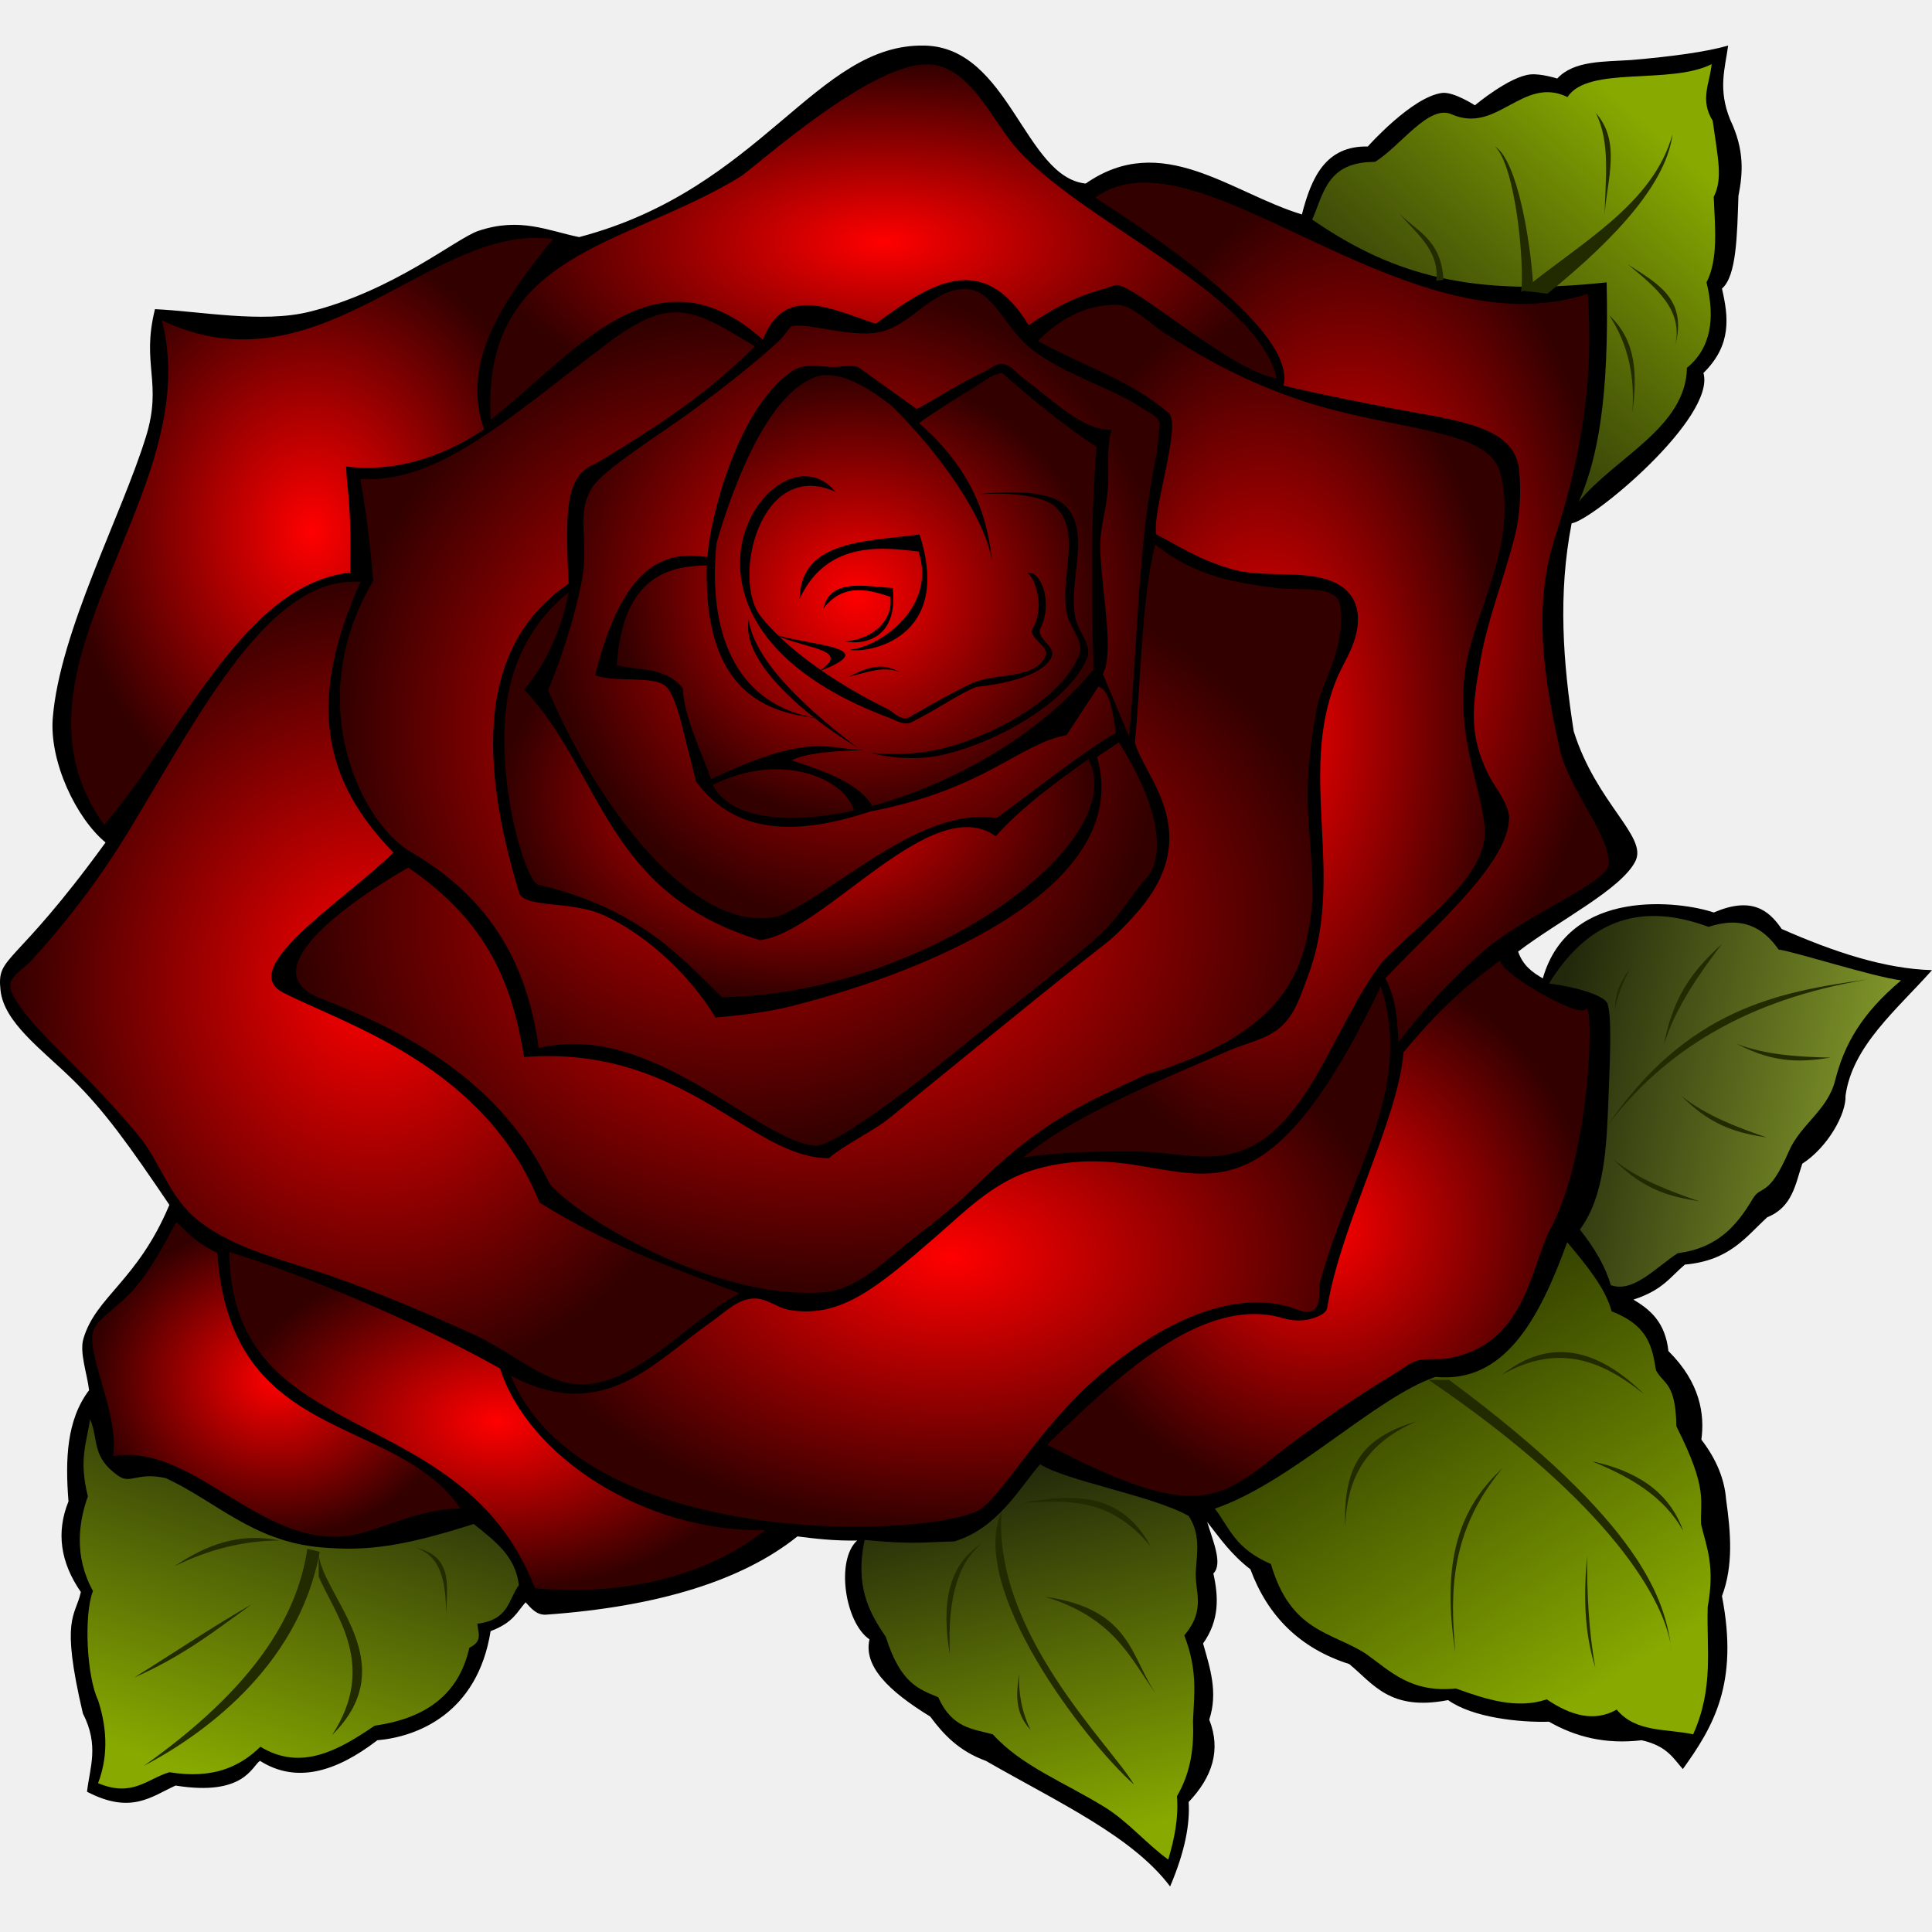
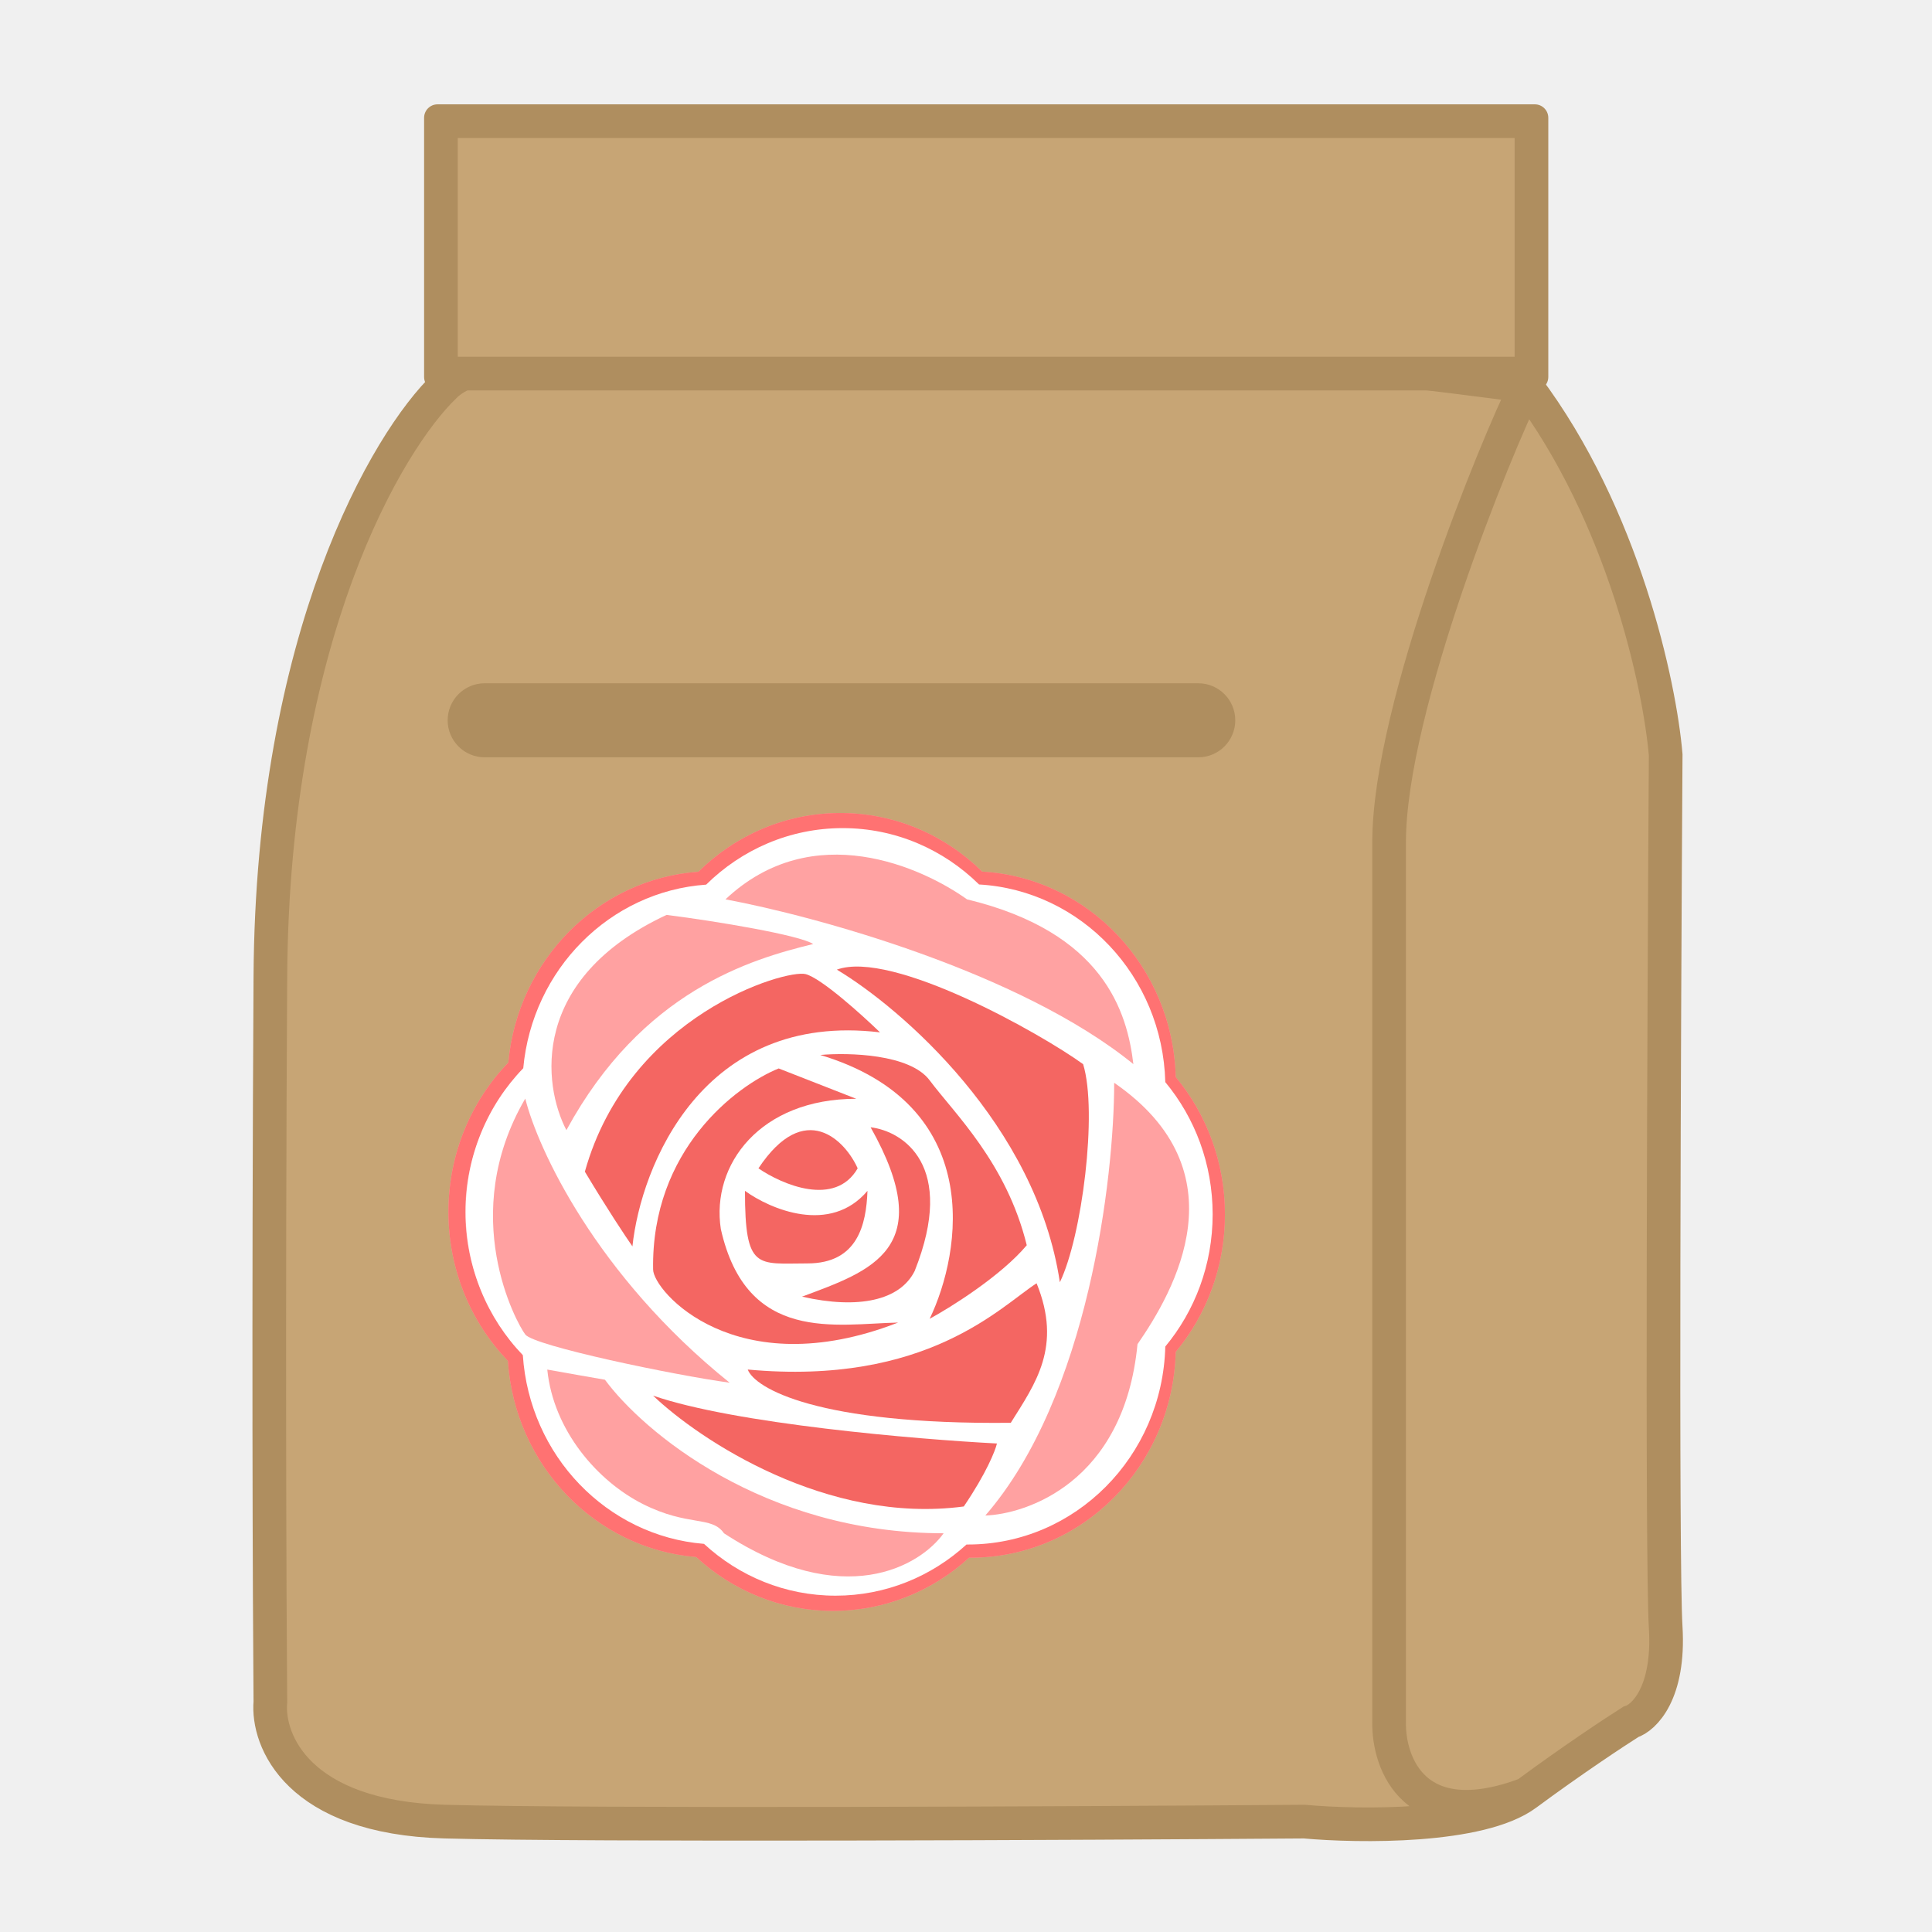
- <svg xmlns="http://www.w3.org/2000/svg" xmlns:xlink="http://www.w3.org/1999/xlink" id="svg4429" height="10mm" width="10mm" version="1.1" viewBox="0 0 744.096 709.01">
-   <defs id="defs4431">
-     <linearGradient id="ad" y2="19463" gradientUnits="userSpaceOnUse" y1="94424" x2="3.969e5" x1="3.3027e5">
-       <stop id="stop15" stop-color="#22280B" offset="0" />
-       <stop id="stop17" stop-color="#556906" offset=".529" />
-       <stop id="stop19" stop-color="#8a0" offset="1" />
-     </linearGradient>
-     <linearGradient id="af" y2="2.617e5" gradientUnits="userSpaceOnUse" y1="2.449e5" x2="4.561e5" x1="3.7159e5">
-       <stop id="stop27" stop-color="#22280B" offset="0" />
-       <stop id="stop29" stop-color="#89A02C" offset="1" />
-     </linearGradient>
-     <linearGradient id="ae" y2="2.965e5" gradientUnits="userSpaceOnUse" y1="3.9575e5" x2="3.1926e5" x1="3.8257e5">
-       <stop id="stop22" stop-color="#8a0" offset="0" />
-       <stop id="stop24" stop-color="#222B00" offset="1" />
-     </linearGradient>
-     <linearGradient id="b" y2="4.3226e5" gradientUnits="userSpaceOnUse" y1="3.433e5" x2="2.5859e5" x1="2.3544e5">
-       <stop id="stop9" stop-color="#22280B" offset="0" />
-       <stop id="stop11" stop-color="#8a0" offset="1" />
-     </linearGradient>
-     <linearGradient id="t" y2="4.1825e5" xlink:href="#b" gradientUnits="userSpaceOnUse" y1="3.2943e5" x2="57506" x1="86108" />
-     <linearGradient id="linearGradient4333">
-       <stop id="stop4335" stop-color="#f00" offset="0" />
-       <stop id="stop4337" stop-color="#f00" stop-opacity=".2" offset="1" />
-     </linearGradient>
-     <linearGradient id="linearGradient5366" y2="4.3226e5" xlink:href="#b" gradientUnits="userSpaceOnUse" x2="2.5859e5" y1="3.433e5" x1="2.3544e5" />
-     <radialGradient id="radialGradient4365" xlink:href="#linearGradient4333" gradientUnits="userSpaceOnUse" cy="3.2003e5" cx="8.1376e5" gradientTransform="matrix(1 0 0 .85429 -7.4748e5 46630)" r="44166" />
-     <radialGradient id="radialGradient4363" xlink:href="#linearGradient4333" gradientUnits="userSpaceOnUse" cy="3.2999e5" cx="8.6675e5" gradientTransform="matrix(1 0 0 .63084 -7.4748e5 1.2182e5)" r="64272" />
-     <radialGradient id="radialGradient4361" xlink:href="#linearGradient4333" gradientUnits="userSpaceOnUse" cy="2.9055e5" cx="9.755e5" gradientTransform="matrix(1 0 0 .61433 -7.4748e5 1.1206e5)" r="1.0549e5" />
-     <radialGradient id="radialGradient4359" xlink:href="#linearGradient4333" gradientUnits="userSpaceOnUse" cy="2.8363e5" cx="1.0638e6" gradientTransform="matrix(1 0 0 .98831 -7.4748e5 3316.8)" r="65067" />
-     <radialGradient id="radialGradient4357" xlink:href="#linearGradient4333" gradientUnits="userSpaceOnUse" cy="2.2491e5" cx="8.3739e5" gradientTransform="matrix(1 0 0 1.1008 -7.4748e5 -22673)" r="87471" />
-     <radialGradient id="radialGradient4355" xlink:href="#linearGradient4333" gradientUnits="userSpaceOnUse" cy="1.1655e5" cx="8.2235e5" gradientTransform="matrix(1 0 0 1.2181 -7.4748e5 -25418)" r="57804" />
-     <radialGradient id="radialGradient4353" xlink:href="#linearGradient4333" gradientUnits="userSpaceOnUse" cy="47160" cx="9.5944e5" gradientTransform="matrix(1 0 0 .45202 -7.4748e5 25843)" r="94364" />
-     <radialGradient id="radialGradient4351" xlink:href="#linearGradient4333" gradientUnits="userSpaceOnUse" cy="1.3601e5" cx="1.0718e6" gradientTransform="matrix(1 0 0 1.6749 -7.4748e5 -91798)" r="61571" />
-     <radialGradient id="radialGradient4349" xlink:href="#linearGradient4333" gradientUnits="userSpaceOnUse" cy="1.6448e5" cx="1.0507e6" gradientTransform="matrix(1 0 0 1.7722 -7.4748e5 -1.27e5)" r="57707" />
-     <radialGradient id="radialGradient4347" xlink:href="#linearGradient4333" gradientUnits="userSpaceOnUse" cy="2.0946e5" cx="9.4386e5" gradientTransform="matrix(1 0 0 .71621 -7.4748e5 59443)" r="1.2536e5" />
-     <radialGradient id="radialGradient4345" xlink:href="#linearGradient4333" gradientUnits="userSpaceOnUse" cy="1.6397e5" cx="9.2702e5" gradientTransform="matrix(1 0 0 1.0201 -7.4748e5 -3290)" r="98002" />
-     <radialGradient id="radialGradient4343" xlink:href="#linearGradient4333" gradientUnits="userSpaceOnUse" cy="1.798e5" cx="9.3925e5" gradientTransform="matrix(1 0 0 .68563 -7.4748e5 56523)" r="70789" />
-     <radialGradient id="radialGradient4341" xlink:href="#linearGradient4333" gradientUnits="userSpaceOnUse" cy="1.339e5" cx="9.5233e5" gradientTransform="matrix(1 0 0 1.0288 -7.4748e5 -3857)" r="73358" />
-     <radialGradient id="radialGradient4339" xlink:href="#linearGradient4333" gradientUnits="userSpaceOnUse" cy="1.3192e5" cx="9.5302e5" gradientTransform="matrix(1 0 0 .92775 -7.4748e5 9531.8)" r="57551" />
+ <svg xmlns="http://www.w3.org/2000/svg" width="574" height="574" viewBox="0 0 574 574" fill="none">
+   <g clip-path="url(#clip0)">
+     <rect width="574" height="574" fill="none" />
+     <path d="M80.327 290.177C80.919 188.879 115.12 130.972 132.146 114.682C144.346 102.093 225.681 84.47 453.421 114.682C482.44 153.187 493.149 203.787 494.876 224.274C494.383 302.519 493.692 463.896 494.876 483.445C496.061 502.994 488.46 510.349 484.512 511.583C479.824 514.545 467.042 522.987 453.421 533.058C439.8 543.128 403.823 542.684 387.538 541.203C320.667 541.697 175.969 542.388 132.146 541.203C88.322 540.018 79.34 517.014 80.327 505.659C80.08 476.04 79.735 391.476 80.327 290.177Z" fill="#C7A575" />
+     <path d="M453.421 533.058C439.8 543.128 403.823 542.684 387.538 541.203C320.667 541.697 175.969 542.388 132.146 541.203C88.322 540.018 79.34 517.014 80.327 505.659C80.08 476.04 79.735 391.476 80.327 290.177C80.919 188.879 115.12 130.972 132.146 114.682C144.346 102.093 225.681 84.47 453.421 114.682M453.421 533.058C467.042 522.987 479.824 514.545 484.512 511.583C488.46 510.349 496.061 502.994 494.876 483.445C493.692 463.896 494.383 302.519 494.876 224.274C493.149 203.787 482.44 153.187 453.421 114.682M453.421 533.058C420.257 545.498 412.46 523.925 412.707 511.583C412.707 437.781 412.707 282.18 412.707 250.191C412.707 210.205 444.538 132.453 453.421 114.682" stroke="#AF8E5F" stroke-width="10" />
+     <rect x="133" y="203" width="234" height="22" rx="11" fill="#AF8E5F" />
+     <mask id="path-4-inside-1" fill="white">
+       <rect x="126" y="31" width="334" height="85" rx="4" />
+     </mask>
+     <rect x="126" y="31" width="334" height="85" rx="4" fill="#C7A575" stroke="#AF8E5F" stroke-width="20" mask="url(#path-4-inside-1)" />
+     <mask id="path-5-inside-2" fill="white">
+       <path fill-rule="evenodd" clip-rule="evenodd" d="M133.229 360.07C133.229 377.322 139.974 392.951 150.895 404.306C152.953 435.319 176.843 460.15 206.844 462.593C217.629 472.543 231.871 478.593 247.484 478.593C262.995 478.593 277.153 472.622 287.912 462.789C288.064 462.79 288.216 462.79 288.368 462.79C321.484 462.79 348.432 435.572 349.307 401.654C358.423 390.672 363.93 376.41 363.93 360.823C363.93 345.235 358.423 330.973 349.307 319.991C348.463 287.249 323.321 260.75 291.789 258.952C280.844 248.17 266.01 241.547 249.675 241.547C233.314 241.547 218.459 248.19 207.51 259.002C177.729 261.092 153.821 285.227 151.024 315.7C140.028 327.066 133.229 342.75 133.229 360.07Z" />
+     </mask>
+     <path fill-rule="evenodd" clip-rule="evenodd" d="M133.229 360.07C133.229 377.322 139.974 392.951 150.895 404.306C152.953 435.319 176.843 460.15 206.844 462.593C217.629 472.543 231.871 478.593 247.484 478.593C262.995 478.593 277.153 472.622 287.912 462.789C288.064 462.79 288.216 462.79 288.368 462.79C321.484 462.79 348.432 435.572 349.307 401.654C358.423 390.672 363.93 376.41 363.93 360.823C363.93 345.235 358.423 330.973 349.307 319.991C348.463 287.249 323.321 260.75 291.789 258.952C280.844 248.17 266.01 241.547 249.675 241.547C233.314 241.547 218.459 248.19 207.51 259.002C177.729 261.092 153.821 285.227 151.024 315.7C140.028 327.066 133.229 342.75 133.229 360.07Z" fill="#FFA3A3" />
+     <path d="M150.895 404.306L155.884 403.975L155.763 402.155L154.499 400.84L150.895 404.306ZM206.844 462.593L210.234 458.918L208.967 457.749L207.249 457.609L206.844 462.593ZM287.912 462.789L287.95 457.789L285.987 457.774L284.539 459.098L287.912 462.789ZM349.307 401.654L345.459 398.461L344.353 399.794L344.308 401.526L349.307 401.654ZM349.307 319.991L344.308 320.12L344.353 321.852L345.459 323.185L349.307 319.991ZM291.789 258.952L288.28 262.514L289.622 263.837L291.504 263.944L291.789 258.952ZM207.51 259.002L207.86 263.99L209.706 263.86L211.023 262.56L207.51 259.002ZM151.024 315.7L154.618 319.177L155.842 317.911L156.003 316.157L151.024 315.7ZM154.499 400.84C144.453 390.394 138.229 376 138.229 360.07H128.229C128.229 378.645 135.496 395.507 147.291 407.772L154.499 400.84ZM207.249 457.609C179.828 455.376 157.785 432.628 155.884 403.975L145.906 404.637C148.12 438.011 173.858 464.923 206.438 467.576L207.249 457.609ZM247.484 473.593C233.194 473.593 220.146 468.063 210.234 458.918L203.453 466.268C215.111 477.024 230.548 483.593 247.484 483.593V473.593ZM284.539 459.098C274.651 468.135 261.681 473.593 247.484 473.593V483.593C264.309 483.593 279.654 477.11 291.285 466.479L284.539 459.098ZM288.368 457.79C288.229 457.79 288.089 457.79 287.95 457.789L287.874 467.788C288.039 467.79 288.203 467.79 288.368 467.79V457.79ZM344.308 401.526C343.5 432.878 318.629 457.79 288.368 457.79V467.79C324.339 467.79 353.365 438.265 354.305 401.783L344.308 401.526ZM358.93 360.823C358.93 375.216 353.849 388.355 345.459 398.461L353.154 404.848C362.998 392.989 368.93 377.604 368.93 360.823H358.93ZM345.459 323.185C353.849 333.291 358.93 346.429 358.93 360.823H368.93C368.93 344.042 362.998 328.656 353.154 316.797L345.459 323.185ZM291.504 263.944C320.322 265.587 343.528 289.859 344.308 320.12L354.305 319.862C353.397 284.639 326.32 255.913 292.073 253.961L291.504 263.944ZM249.675 246.547C264.623 246.547 278.217 252.6 288.28 262.514L295.298 255.391C283.471 243.739 267.396 236.547 249.675 236.547V246.547ZM211.023 262.56C221.09 252.619 234.703 246.547 249.675 246.547V236.547C231.926 236.547 215.828 243.761 203.997 255.444L211.023 262.56ZM156.003 316.157C158.586 288.007 180.641 265.9 207.86 263.99L207.16 254.014C174.818 256.283 149.055 282.448 146.045 315.243L156.003 316.157ZM138.229 360.07C138.229 344.078 144.502 329.633 154.618 319.177L147.431 312.223C135.554 324.5 128.229 341.422 128.229 360.07H138.229Z" fill="#FF7272" mask="url(#path-5-inside-2)" />
+     <path fill-rule="evenodd" clip-rule="evenodd" d="M141.99 359.694C141.99 375.796 148.285 390.382 158.478 400.981C160.399 429.926 182.696 453.102 210.697 455.382C220.763 464.669 234.056 470.316 248.628 470.316C263.105 470.316 276.319 464.743 286.361 455.564C286.502 455.565 286.644 455.566 286.786 455.566C317.694 455.566 342.846 430.162 343.662 398.506C352.171 388.256 357.31 374.945 357.31 360.396C357.31 345.848 352.171 332.537 343.662 322.287C342.875 291.728 319.409 266.995 289.979 265.317C279.764 255.253 265.918 249.072 250.672 249.072C235.403 249.072 221.538 255.272 211.319 265.364C183.523 267.314 161.208 289.841 158.599 318.282C148.335 328.89 141.99 343.528 141.99 359.694Z" fill="white" />
+     <mask id="path-8-inside-3" fill="white">
+       <path fill-rule="evenodd" clip-rule="evenodd" d="M138.34 360.056C138.34 376.653 144.829 391.688 155.334 402.612C157.314 432.447 180.297 456.335 209.159 458.685C219.534 468.258 233.236 474.078 248.256 474.078C263.178 474.078 276.798 468.334 287.148 458.874C287.294 458.875 287.441 458.875 287.587 458.875C319.445 458.875 345.371 432.69 346.211 400.061C354.982 389.496 360.279 375.775 360.279 360.78C360.279 345.784 354.982 332.064 346.211 321.499C345.4 290 321.213 264.508 290.878 262.778C280.349 252.405 266.078 246.034 250.363 246.034C234.624 246.034 220.333 252.424 209.8 262.826C181.15 264.836 158.149 288.055 155.459 317.371C144.88 328.305 138.34 343.393 138.34 360.056Z" />
+     </mask>
+     <path d="M155.334 402.612L169.304 401.685L168.965 396.589L165.425 392.907L155.334 402.612ZM209.159 458.685L218.652 448.396L215.105 445.123L210.295 444.732L209.159 458.685ZM287.148 458.874L287.254 444.874L281.759 444.833L277.703 448.54L287.148 458.874ZM346.211 400.061L335.439 391.119L332.341 394.851L332.216 399.7L346.211 400.061ZM346.211 321.499L332.216 321.859L332.341 326.709L335.439 330.441L346.211 321.499ZM290.878 262.778L281.053 272.751L284.812 276.455L290.081 276.755L290.878 262.778ZM209.8 262.826L210.779 276.791L215.949 276.429L219.636 272.788L209.8 262.826ZM155.459 317.371L165.521 327.105L168.95 323.561L169.4 318.65L155.459 317.371ZM165.425 392.907C157.368 384.53 152.34 372.949 152.34 360.056H124.34C124.34 380.356 132.289 398.846 145.243 412.316L165.425 392.907ZM210.295 444.732C188.655 442.969 170.845 424.911 169.304 401.685L141.365 403.539C143.784 439.984 171.938 469.701 208.022 472.639L210.295 444.732ZM248.256 460.078C236.941 460.078 226.582 455.712 218.652 448.396L199.665 468.975C212.486 480.803 229.53 488.078 248.256 488.078V460.078ZM277.703 448.54C269.793 455.769 259.497 460.078 248.256 460.078V488.078C266.858 488.078 283.802 480.898 296.593 469.208L277.703 448.54ZM287.587 444.875C287.477 444.875 287.366 444.875 287.254 444.874L287.043 472.873C287.223 472.875 287.405 472.875 287.587 472.875V444.875ZM332.216 399.7C331.56 425.149 311.452 444.875 287.587 444.875V472.875C327.439 472.875 359.181 440.232 360.207 400.422L332.216 399.7ZM346.279 360.78C346.279 372.433 342.173 383.007 335.439 391.119L356.983 409.003C367.791 395.984 374.279 379.118 374.279 360.78H346.279ZM335.439 330.441C342.173 338.553 346.279 349.127 346.279 360.78H374.279C374.279 342.442 367.791 325.575 356.983 312.557L335.439 330.441ZM290.081 276.755C312.816 278.052 331.583 297.309 332.216 321.859L360.207 321.138C359.216 282.692 329.61 250.964 291.675 248.801L290.081 276.755ZM250.363 260.034C262.196 260.034 272.993 264.811 281.053 272.751L300.703 252.805C287.705 239.999 269.96 232.034 250.363 232.034V260.034ZM219.636 272.788C227.7 264.825 238.512 260.034 250.363 260.034V232.034C230.736 232.034 212.967 240.023 199.963 252.864L219.636 272.788ZM169.4 318.65C171.494 295.838 189.302 278.298 210.779 276.791L208.82 248.86C172.998 251.373 144.804 280.273 141.517 316.091L169.4 318.65ZM152.34 360.056C152.34 347.112 157.408 335.491 165.521 327.105L145.397 307.636C132.352 321.12 124.34 339.675 124.34 360.056H152.34Z" fill="white" mask="url(#path-8-inside-3)" />
+     <path d="M225.333 347.116C232.37 351.947 248.118 358.712 254.816 347.116C251.176 338.939 239.164 326.302 225.333 347.116Z" fill="#F46662" />
+     <path d="M257.728 353.806C246.662 366.889 228.852 359.257 221.329 353.806C221.329 377.593 224.969 375.363 239.892 375.363C254.816 375.363 257.364 363.841 257.728 353.806Z" fill="#F46662" />
+     <path d="M231.348 317.436L254.391 326.451C225.862 326.451 211.231 345.982 214.158 365.139C221.839 399.319 248.539 393.309 266.827 392.934C218.547 411.714 194.041 383.543 194.041 377.158C193.455 341.7 218.669 322.569 231.348 317.436Z" fill="#F46662" />
+     <path d="M271.753 377.613C284.267 346.2 268.237 336.06 258.658 334.916C279.028 371.133 258.658 377.613 238.288 385.238C255.02 389.05 267.388 386.382 271.753 377.613Z" fill="#F46662" />
+     <path d="M286.342 447.576C245.769 452.966 207.896 427.866 194.031 414.642C218.258 423.025 272.234 427.616 296.194 428.864C295.707 430.984 293.056 437.696 286.342 447.576Z" fill="#F46662" />
+     <path d="M300.304 422.719C242.753 423.321 224.226 412.418 222.157 406.891C275.472 411.79 297.383 388.048 307.973 381.265C315.642 400.107 307.608 411.036 300.304 422.719Z" fill="#F46662" />
+     <path d="M276.203 320.968C270.36 313.129 252.101 312.677 243.702 313.431C292.782 328.203 285.819 371.843 276.203 391.816C282.654 388.299 297.456 379.003 305.052 369.959C299.046 345.463 283.506 330.766 276.203 320.968Z" fill="#F46662" />
+     <path d="M314.884 380.961C307.895 334.221 267.801 299.565 248.628 288.08C265.01 282.087 309.424 307.18 321.801 316.169C326.17 330.401 321.437 367.478 314.884 380.961Z" fill="#F46662" />
+     <path d="M336.728 316.157C303.044 288.74 241.9 272.094 215.539 267.198C241.534 242.718 274.12 257.783 287.3 267.198C327.941 276.99 334.898 300.716 336.728 316.157Z" fill="#FFA2A2" />
+     <path d="M292.746 450.26C323.37 414.972 331.026 349.849 331.026 321.699C369.305 348.09 348.89 383.529 337.953 399.364C333.942 440.835 304.413 449.883 292.746 450.26Z" fill="#FFA1A1" />
+     <path d="M215.094 455.538C250.675 478.762 273.424 465.215 280.351 455.538C226.687 455.538 190.911 425.126 179.731 409.92C176.814 409.417 169.304 408.11 162.596 406.904C164.419 425 177.543 440.081 191.032 446.867C204.521 453.653 211.448 450.26 215.094 455.538Z" fill="#FFA1A1" />
+     <path d="M198.041 271.817C157.389 290.777 161.26 322.351 168.278 335.769C190.781 294.388 223.085 284.984 241.597 280.47C237.604 277.836 212.922 273.698 198.041 271.817Z" fill="#FFA1A1" />
+     <path d="M216.78 410.805C177.036 378.848 159.741 341.212 156.061 326.389C135.821 361.06 153.485 393.093 156.061 396.484C158.637 399.876 200.22 408.544 216.78 410.805Z" fill="#FFA1A1" />
+     <path d="M239.347 289.408C243.985 290.612 256.015 301.448 261.45 306.716C208.693 300.395 190.431 346.473 187.895 370.302C185.962 367.543 180.431 359.241 173.764 348.103C186.808 301.448 233.55 287.903 239.347 289.408Z" fill="#F46662" />
+   </g>
+   <defs>
+     <clipPath id="clip0">
+       <rect width="574" height="574" fill="white" />
+     </clipPath>
  </defs>
-   <g id="layer1" transform="translate(-19.38 -137.86)">
-     <g id="g5416" transform="matrix(.0016054 0 0 .0016054 19.38 137.85)">
-       <path id="path85" class="fil0" d="m21371 3.2259e5c-498-4116-2336-9020-1359-12349 2981-10158 12969-13858 20625-32110-9405-13890-15516-22590-23535-30370-7259-7040-16119-13450-16968-21030-975-8711 2970-4932 25189-35538-7075-5839-13500-19417-12664-29849 1662-20761 16513-48585 22354-67489 4030-13040-1171-17258 2166-30606 10628 464 25694 3428 36995 639 20199-4987 35269-17624 40562-19411 10004-3378 16658-54 24205 1482 43954-11568 56811-46630 82992-45942 20197 531 23876 31583 38531 33098 18304-12753 34761 2210 51869 7410 2280-8922 5718-16493 15808-16302 0 0 10537-11872 17784-12844 2789-374 7904 2964 7904 2964s8274-6939 13338-7410c2592-241 6422 988 6422 988 4008-4361 11167-3996 17784-4446 9880-847 17942-1953 23217-3458-742 5474-2497 10442 494 17784 3492 7307 3035 12921 1976 18278-325 9393-434 19220-3952 22229 1551 6752 2422 13503-4446 20254 3029 10664-26529 35355-31615 36062-3328 17019-2062 33528 494 49893 5436 17290 17737 25218 14819 31122-3372 6825-18769 14494-28157 21736 1162 3361 3467 5009 5928 6421 6295-22118 33390-18431 41001-15807 9020-3863 13147-657 16302 3951 12588 5563 24786 9567 36062 9880-8432 9494-19105 18172-20748 30134 202 4326-4245 12354-10374 16302-1655 4935-2355 10416-8398 12844-5170 4731-8968 10378-19760 11361-3487 2905-5239 6098-12350 8398 4017 2412 7630 5390 8398 12350 7667 7584 8719 15247 7904 21242 3663 4775 5558 9551 5928 14326 1131 7983 1779 15885-988 23218 4085 21045-2100 31326-9386 41495-2330-2626-3795-5541-9880-6916-8854 1047-16004-891-22229-4446-7094 210-18372-990-24206-5187-13958 2707-17885-3846-23712-8645-11996-3823-19617-11657-23712-22723-4880-3788-7355-7575-10374-11362 1457 4758 3780 10094 1482 12350 1249 5598 1503 11197-2469 16795 1677 5896 3632 11745 1482 18278 2887 7284 729 13792-4940 19760 319 5250-820 11715-4446 20254-9083-12040-26639-20054-44213-30134-6439-2344-10155-6322-13337-10621-10057-6174-16053-12103-14573-18524-5864-3969-8173-18961-2964-23712-5621 93-9995-437-14326-988-13053 10479-33229 16848-60267 18772-2294 163-3601-1515-4940-2964-2130 2366-2909 4855-8398 6916-3164 19816-17694 25368-27170 26182-9987 7662-19485 10430-28157 4939-1929 1199-3713 8590-20254 5928-5834 2656-10699 6989-21242 1482 660-5861 2964-11065-988-18771-5471-23223-1790-23149-494-29146-4898-7082-5969-14324-2964-21736-799-10050-458-19561 4940-26676z" />
-       <path id="path87" d="m3.148e5 41753c2771-6218 3532-13873 15066-13832 6176-3798 12998-14049 18525-11362 10851 4677 16925-9392 27664-4199 4901-7603 24645-2840 34580-7904-399 4448-2920 8543 247 13585 1279 9215 2456 13882 247 18278 328 7376 1107 15023-1730 20501 2127 8679 1078 15770-4693 20501-234 14307-17189 21449-25934 32109 4579-10435 7317-25186 6668-52610-31720 3382-50609-1247-70641-15067h1z" class="fil1" fill="url(#ad)" />
-       <path id="path89" d="m3.7161e5 2.2502e5c8567-13817 20512-20153 38284-13585 8225-2691 13162 256 16796 5434 4842 787 22320 6454 29393 7410-9487 7986-13634 15354-15808 23958-1840 7283-8274 10509-11115 17043-4928 11337-6602 7930-8645 11362-3950 6635-8537 11862-18031 13091-5351 3497-10703 9596-16054 7657-1153-4117-3623-8563-7410-13338 5968-8023 6407-20133 6830-30829 420-10627 847-19854-162-23263-602-2038-7413-4083-14078-4940z" class="fil2" fill="url(#af)" />
-       <path id="path91" d="m3.7598e5 2.8709e5c4625 5531 9214 11061 10653 16592 9085 3486 9723 8849 10654 14147 1875 3444 4704 2832 4890 13448 7755 15333 5596 17837 5939 23578 1314 5451 3354 9863 1572 19736-323 9959 1538 19322-3493 30565-6339-1416-13681-322-18339-5938-5332 3041-10970 1483-16767-2446-7277 2395-14554 8-21831-2619-10807 1119-15736-4174-21657-8384-8166-5220-17958-5153-22705-21482-8685-3724-9911-8691-13448-13274 18475-6363 38350-26605 52920-31612 16444 1606 24846-13638 31612-32311z" class="fil3" fill="url(#ae)" />
-       <path id="path93" d="m2.4953e5 3.4036e5c6291 4017 27014 7542 35630 12401 2840 4308 2027 8616 1746 12924-443 5117 2629 9356-2794 15719 3308 8500 2340 14329 2096 20609 227 5997-371 11993-3843 17989 409 5342-657 10315-2096 15195-4860-3467-9757-9158-14989-12413-9875-6143-20044-9874-27102-17627-4718-1329-9713-1365-13099-8907-4472-1892-9006-3127-12575-14497-4056-5883-7433-12299-5065-23229 12161 1188 15260 434 21482 350 10406-3126 15560-12686 20609-18513v-1z" class="fil4" fill="url(#linearGradient5366)" />
-       <path id="path95" d="m21605 3.2954e5c-753 5510-2784 9559-524 18513-2177 6125-3409 14311 1222 22705-2256 5852-1468 20634 1223 26198 2465 7623 2189 14149 0 19911 8248 3484 11811-1060 17116-2620 10482 1702 16910-1327 21832-6113 9724 5904 18612 943 27420-5065 13845-1961 20489-8820 22705-18688 3363-1581 2043-3747 1921-5763 7626-933 7407-5787 9956-9257-791-7083-5983-10742-10829-14671-16824 5355-25611 6627-36852 5589-16208-1497-24866-10961-37026-16592-6862-1534-8423 1515-11353-524-6577-4577-4664-8620-6811-13623z" class="fil5" fill="url(#t)" />
-       <g>
-         <path id="path97" d="m42271 2.823e5c2908 2374 3635 4202 9880 7410 3076 46326 42611 38271 58292 61256-8754 120-15562 3482-23043 5723-22983 6884-40030-21781-60268-18278 1489-10477-6917-25097-4620-30423 1225-2840 5767-5242 9747-9784 4059-4632 7568-11420 10012-15904z" class="fil6" fill="url(#radialGradient4365)" />
-         <path id="path99" d="m55002 2.8944e5c525 47975 55527 34535 73354 80690 21350 1905 41496-2999 55191-13972-28948 565-56876-17690-63574-38773-21385-12000-49056-23180-64968-27940v-1z" class="fil7" fill="url(#radialGradient4363)" />
-         <path id="path101" d="m1.2254e5 3.1911e5c16730 40915 96357 39283 1.1164e5 32604 5797-2534 14456-19851 29840-32906 11984-10170 28967-20381 44785-16363 2045 520 4600 2141 6390 857 1919-1376 961-4601 1561-6846 6752-25255 22621-46002 14494-70711-29208 60900-43326 42299-68414 41945-4824-68-10529 539-16306 2515-8734 2987-15781 10141-21577 15170-14591 12659-23217 20012-35529 17980-2853-471-5305-2739-8348-2769-3990-40-7242 3383-10603 5744-13851 9731-25746 24492-47936 12781v-1z" class="fil8" fill="url(#radialGradient4361)" />
-         <path id="path103" d="m2.5123e5 3.3566e5c33733 17671 40664 14039 54276 3072 6785-5467 19084-14140 28596-19819 2300-1373 4257-3089 6294-3507 2358-483 4601-79 6607-393 19082-2991 20143-22132 25008-31223 9794-18299 10469-55109 8398-52610-1945 2347-22512-9974-20254-11856-6845 4969-14020 10763-23465 22230-1203 16093-15069 41365-18278 61255-229 1424-2265 2176-3713 2621-2206 680-4801 512-6924-119-19424-5776-40768 15012-56546 30349h1z" class="fil9" fill="url(#radialGradient4359)" />
-         <path id="path105" d="m1.7738e5 2.9935e5c-15539-5973-31092-11257-47918-21735-13201-32794-46237-42589-61502-50388-11376-5811 14277-21827 26429-33591-14053-14647-22572-32690-7904-64961-21790-1626-38156 30990-55597 59760-7267 11987-15538 22491-23162 30874-1641 1804-3839 3020-4973 4954-997 1700 530 4115 2286 6625 4882 6979 16637 16561 28495 30995 4772 5809 7104 14530 13925 19930 9160 7252 20902 9508 33022 13764 9611 3374 21662 8391 33169 13663 8736 4003 16272 10975 23963 11846 14022 1587 26528-14474 39767-21736z" class="fil10" fill="url(#radialGradient4357)" />
-         <path id="path107" d="m24982 1.8696e5c19002-22198 33562-57719 59032-60514 226-19030-629-17518-988-25441 11033 1317 22065-1647 33098-8892-5675-16475 4740-31162 16548-45694-29080-4038-55909 37605-93859 19512 10986 41795-40889 83396-13831 1.2103e5z" class="fil11" fill="url(#radialGradient4355)" />
-         <path id="path109" d="m1.177e5 89814c-2225-40343 31910-41360 59719-58222 3621-2196 32511-28701 46296-27009 8922 1095 14115 12672 19212 18934 14993 18424 58367 35256 63398 56341-11127-1612-35162-23593-38772-22356-5824 1997-10148 2358-20784 9606-11032-18325-23821-9850-36677-349-10524-3467-21907-9658-27072 3842-25754-23118-44857 3089-65320 19212v1z" class="fil12" fill="url(#radialGradient4353)" />
-         <path id="path111" d="m3.355e5 2.3914e5c6169-8175 13149-15614 20930-22324 8776-7569 28586-15930 29370-19942 1244-6362-9345-18212-11530-27816-3713-16316-6703-34239-1248-50925 7572-23164 9084-41266 7888-58536-44323 14281-93528-40973-1.1815e5 -23114 29008 18692 47570 35288 45145 45120 9142 2134 21977 4752 31924 6513 13947 2470 23886 4688 24664 14096 422 5111 208 10396-1098 15533-2767 10892-6460 19593-8245 29888-1861 10730-2980 17442 2031 27481 1228 2459 4920 6958 4867 10233-179 10969-18029 26057-29692 38424 2849 5573 2831 10430 3144 15369z" class="fil13" fill="url(#radialGradient4351)" />
-         <path id="path113" d="m2.4901e5 70874c4208-4357 10942-8962 19266-8645 3442 131 7728 4582 11124 6764 9236 5935 19013 11554 32924 16206 21738 7270 44819 6465 47588 17291 4341 16976-5997 32829-8245 46504-2733 16626 4143 29692 4539 39204 470 11260-14438 21175-24497 31525-11921 15348-17898 41253-35770 46032-7259 1941-15209-326-22727-403-9783-99-19267 101-27660 1391 12095-10115 31069-17728 49253-25628 4154-1806 8903-2641 12249-5494 3768-3214 5049-8039 6612-12086 9302-24081-2352-48139 6869-71242 1577-3951 4220-7411 5043-12260 748-4397-350-9084-5864-11424-6773-2874-16725-858-23882-2900-8715-2487-13449-5945-18418-8400-1211-5086 6161-26404 2964-29145-9272-7952-20468-11225-31369-17290h1z" class="fil14" fill="url(#radialGradient4349)" />
-         <path id="path115" d="m2.7716e5 1.1968e5c-3295 12783-3350 31508-4891 47506 2022 7972 16151 20784 2154 38821-1855 2390-5916 6864-9062 9323-15100 11800-32240 25950-51990 41990-3858 3132-10738 6336-14522 9609-18915 73-34451-27187-73111-24271-2899-17599-8660-32343-27775-45428-4322 2386-40869 23707-21127 31332 17603 6867 42159 18210 54661 43769 1637 4763 37015 28846 66036 26791 8485-600 15788-8547 22338-13517 4133-3136 9995-7878 12768-10632 17528-17408 27654-21220 42422-28141 34575-10306 38153-25778 39821-41568 167-17413-3266-22665 949-46000 1195-6618 7105-14441 5688-24909-694-5132-9808-3455-15709-4258-8862-1206-18899-2482-28653-10413h1z" class="fil15" fill="url(#radialGradient4347)" />
-         <path id="path117" d="m2.6843e5 1.6718e5 -5240 3493c9267 32368-44346 52567-73679 59866-7349 1828-15258 2384-17839 2660-6157-10133-16279-19698-26848-24557-7874-3620-19109-1552-20308-5484-12401-40644-5145-62430 11876-74053-747-17677-858-25868 6508-28815 20937-12441 29848-19915 38203-28122-14589-8771-19734-12566-35491-630-22697 17099-40494 33807-59171 32417 1600 9227 2382 16209 3102 24427-17647 29750-2297 59115 9473 65345 21260 12560 27920 30100 30220 46810 27151-6779 52970 22773 66543 23404 4152 31 20662-12097 33658-22695 13060-10651 25380-19790 34021-27534 5269-4698 7659-9674 11614-14044 3341-3692 5047-13961-6637-32485z" class="fil16" fill="url(#radialGradient4345)" />
-         <path id="path119" d="m1.3638e5 1.3126e5c-5467 4199-11582 11761-14062 22481-4543 19631 3727 47341 6898 47605 24111 5747 33812 17038 43967 26984 48132-659 98634-36885 87931-57180-7819 5664-15691 11261-22230 18525-15483-10971-41145 23182-56562 24946-37162-11209-37772-40065-56562-60143 5442-6246 9260-15433 10620-23218z" class="fil17" fill="url(#radialGradient4343)" />
-         <path id="path121" d="m2.6458e5 1.5077e5c2712-4991 0-17932-590-28843-326-6004 1207-8957 1780-15348 397-4425-422-9833 872-14427-6691 474-14483-7491-21070-12283-1603-1167-2887-3098-4833-3464-1641-309-3168 1181-4752 1919-5348 2494-10696 5962-16044 8889l-14030-10059c-2073-681-4581 99-6677-44-3596-246-6703-812-9539 1201-12397 8800-19089 33460-20031 44418-10521-1648-20307 1973-26913 28384 5783 1840 13811-47 16980 2595 2013 1853 3617 8452 3617 8452l3649 14438c7405 9898 19271 14655 41765 7167 27872-5449 35221-16012 47110-18337l7647-11640c3009 1190 3401 6494 4208 11144-6532 3540-18499 12969-28641 20419-6672-1108-14715 950-24439 6505-11338 6478-24249 16735-29005 17248-19483 3387-42102-25987-54142-54492 0 0 5065-11597 7922-25402 2221-10730-1597-16655 2740-23317 2775-4262 16109-12586 23405-17913 8727-6373 16378-12576 20665-16517 2387-2193 3212-4014 3640-4118 3822-928 13864 2691 20665 1492 8259-1456 12722-10496 21107-10408 6895 72 9262 9613 16475 14904 8129 5964 18923 8974 25613 13496 1856 1255 4663 2302 4476 4209l-632 6443c-4650 21562-4552 45498-6704 68309l-6287-15020z" class="fil18" fill="url(#radialGradient4341)" />
-         <path id="path123" d="m2.2047e5 90576c4547-3257 9341-6209 13180-8536 2609-1580 4253-3092 6713-3509 6875 6061 15559 13129 22724 17784-1426 16998-1274 35047-741 53351-12980 15950-34220 27640-53090 32770l6-2c-3191-5416-11118-8245-19340-10940 2929-1572 9073-2267 17116-2445-8462-248-12730-4430-36458 6977-2671-7407-6492-15103-6785-21915-4489-5193-10432-4081-15808-5434 1331-22028 13419-23822 21566-23950-845 31496 15607 35171 25887 36613 3572 2796 7211 5240 10288 7098-9550-7229-24744-19877-26110-30739-1425 7659 6951 16686 15752 23586-19390-3588-25578-21062-23462-41966v-1c3178-11022 11491-35450 23750-39800 5648-2005 13379 3006 18457 7121 10036 9864 22270 25931 23902 37333-870-8585-3314-20994-17546-33397zm-13989 92571c-263 63-524 124-786 185 262-61 523-122 786-185zm-1599 369c-15736 3488-29158 2069-33678-5692l-158-469c16551-8154 31609-1434 33836 6161zm29799-75844s14669-1295 19019 3458c5778 6312 264 17264 2347 25564 848 3382 4083 6252 2840 9509-3671 9625-18453 18485-31539 22133-9301 2594-18601 1332-18601 1332s8775 2621 17944 388c13626-3318 29912-13027 34048-22988 1405-3382-2102-6051-2840-10251-1524-8666 3841-19928-2223-26305-4870-5120-21000-2850-21000-2850zm-42853 25070c6795-14639 21126-12105 28528-11362 4343 12928-8511 22675-16549 23588 4487 906 24879-2663 16796-27663-13191 1721-28522 1409-28775 15437zm5682 2384c5115-6906 12317-4048 16098-2866 879 7208-6870 10914-11161 10528 2244 954 13262 1279 11727-12628-7065-516-15027-2323-16664 4966zm-5312-11029c4926-6985 6547-14285 13462-20748 1830-1711 9218 1073 17290 1725 1184 95 2595-553 3581 128 2582 1784 2590 4261 3467 6763 3432 9796-1570 20913-6555 25099 557 51 8820-13579 5286-21010-1182-2486 1465-5130-3680-7394-433-191-9836-2624-16302-4323-7755 5563-11369 12588-16549 19760zm24633-35135c178 160 348 314 509 462-162-148-331-302-509-462zm15531 32233c19472 25641-2265 23648-21133 23579 14026-2349 32511-1175 21133-23579zm-35292 28729c14249-5574-1641-5873-10366-8381-1573-1523-2976-3048-4181-4559-7122-8932-128-38072 17877-29936-14178-17433-49546 30918 12893 54229 1523 569 3677 1899 5228 1137 6389-3143 11637-6995 15806-8559 0 0 15311-1255 17945-7160 1171-2627-3914-4418-2620-6987 3099-6149-116-14489-3493-13099h1c1531-437 4960 7672 1571 13274-1239 2050 4031 4237 3144 6462-2325 5837-11923 4032-17640 6637-5238 2387-15194 8209-15194 8209-1773 957-4044-1487-4781-1847-5782-2824-11299-6033-16190-9420zm-10037-8064c7918 3048 16508 3256 9885 7959-3713-2581-7061-5265-9885-7959zm16686 9550c4075-916 8150-2743 12226-1048-2693-1340-5437-2618-12226 1048z" class="fil19" fill="url(#radialGradient4339)" />
-       </g>
-       <g fill="#222b00">
-         <path id="path125" class="fil20" d="m3.6519e5 58796c13845-11420 31378-20628 36062-37544-1404 11182-12485 24141-30011 38284l-6051-740z" />
-         <path id="path127" class="fil20" d="m3.463e5 56202c-580-9854-6547-11628-10745-16055 4117 4879 9840 8954 9016 16302l1729-247z" />
-         <path id="path129" class="fil20" d="m3.6778e5 57190c-579-9854-3705-29659-9138-32974 4857 4507 7122 27601 6298 34950l2840-1976z" />
-         <path id="path131" class="fil20" d="m3.8285e5 16189c6091 6884 2721 15919 2100 24329 181-8403 1443-17167-2100-24329z" />
-         <path id="path133" class="fil20" d="m3.9051e5 52497c6617 5458 13406 10848 11362 19513 3117-11404-4622-15104-11362-19513z" />
-         <path id="path135" class="fil20" d="m3.8606e5 64724c4655 7079 6168 14945 5558 23341 1136-8777 1117-17168-5558-23341z" />
-         <path id="path137" class="fil20" d="m3.8544e5 2.5936e5c13518-17935 33424-30547 62737-35320-21816 2960-43504 7172-62737 35320z" />
-         <path id="path139" class="fil20" d="m3.9922e5 2.3966e5c2624-8963 9051-17711 13869-24131-5502 5220-11476 10981-13869 24131z" />
-         <path id="path141" class="fil20" d="m3.8742e5 2.3174e5c366-3624 2205-7437 3593-10243-1736 2395-3615 5031-3593 10243z" />
-         <path id="path143" class="fil20" d="m4.1655e5 2.3944e5c7124 2883 16051 3202 22654 3370-6178 886-12946 1799-22654-3370z" />
-         <path id="path145" class="fil20" d="m4.0329e5 2.519e5c5915 4906 14325 7915 20566 10077-6155-1028-12882-2209-20566-10077z" />
-         <path id="path147" class="fil20" d="m3.8705e5 2.6719e5c5915 4906 14325 7916 20566 10077-6155-1028-12882-2209-20566-10077z" />
-         <path id="path149" class="fil20" d="m3.4765e5 3.2012e5c46739 34683 51918 53061 53352 64961-1111-11587-14594-35328-58292-64961h4940z" />
-         <path id="path151" class="fil20" d="m3.6037e5 3.1888e5c11536-9057 22879-6325 34086 4693-9790-7852-20376-12517-34086-4693z" />
-         <path id="path153" class="fil20" d="m3.8186e5 3.3963e5c8988 3683 17233 8223 21983 16796-3491-9801-11595-14549-21983-16796z" />
-         <path id="path155" class="fil20" d="m3.8075e5 3.6236e5c-801 8933-819 17866 1976 26799-1613-8933-2001-17866-1976-26799z" />
-         <path id="path157" class="fil20" d="m3.605e5 3.4124e5c-12637 15149-12664 29712-11362 44212-3841-24321 2467-35893 11362-44212z" />
-         <path id="path159" class="fil20" d="m3.4e5 3.3e5c-12543 3856-17762 9728-17290 25318 402-10316 3807-19580 17290-25318z" />
-         <path id="path161" class="fil20" d="m2.4027e5 3.5172e5c-2038 29263 26315 56080 31787 65495-12115-10847-39884-47181-31787-65495z" />
-         <path id="path163" class="fil20" d="m2.4516e5 3.4962e5c11931-2038 23556-3034 30914 10479-9995-12176-20468-10955-30914-10479z" />
-         <path id="path165" class="fil20" d="m2.5075e5 3.7215e5c16989 5243 20452 14995 26897 23753-6479-8942-5912-20784-26897-23753z" />
-         <path id="path167" class="fil20" d="m2.4446e5 3.9066e5c-87 4483 561 8966 2795 13449-3952-4181-3392-8813-2795-13449z" />
-         <path id="path169" class="fil20" d="m2.3556e5 3.594e5c-8148 5040-9764 14534-7684 26548-625-13997 2258-22326 7684-26548z" />
-         <path id="path171" class="fil20" d="m73734 3.6063e5c-2419 16483-13189 33662-39272 52116 13172-6912 37091-23214 42236-51375l-2964-741z" />
-         <path id="path173" class="fil20" d="m76451 3.673e5c3892 9156 14219 21194 3211 38038 17294-17101-1794-32794-3211-43225v5187z" />
-         <path id="path175" class="fil20" d="m99669 3.6038e5c10231 2212 6994 11158 7410 18278-45-8077-276-16002-7410-18278z" />
-         <path id="path177" class="fil20" d="m60397 3.7396e5c-9043 5147-17996 11199-28158 17537 11956-5200 20047-11744 28158-17537z" />
-         <path id="path179" class="fil20" d="m67065 3.5865e5c-8736 27-17115 2197-25193 6175 7429-5032 15470-8186 25193-6175z" />
-       </g>
-     </g>
-   </g>
</svg>
